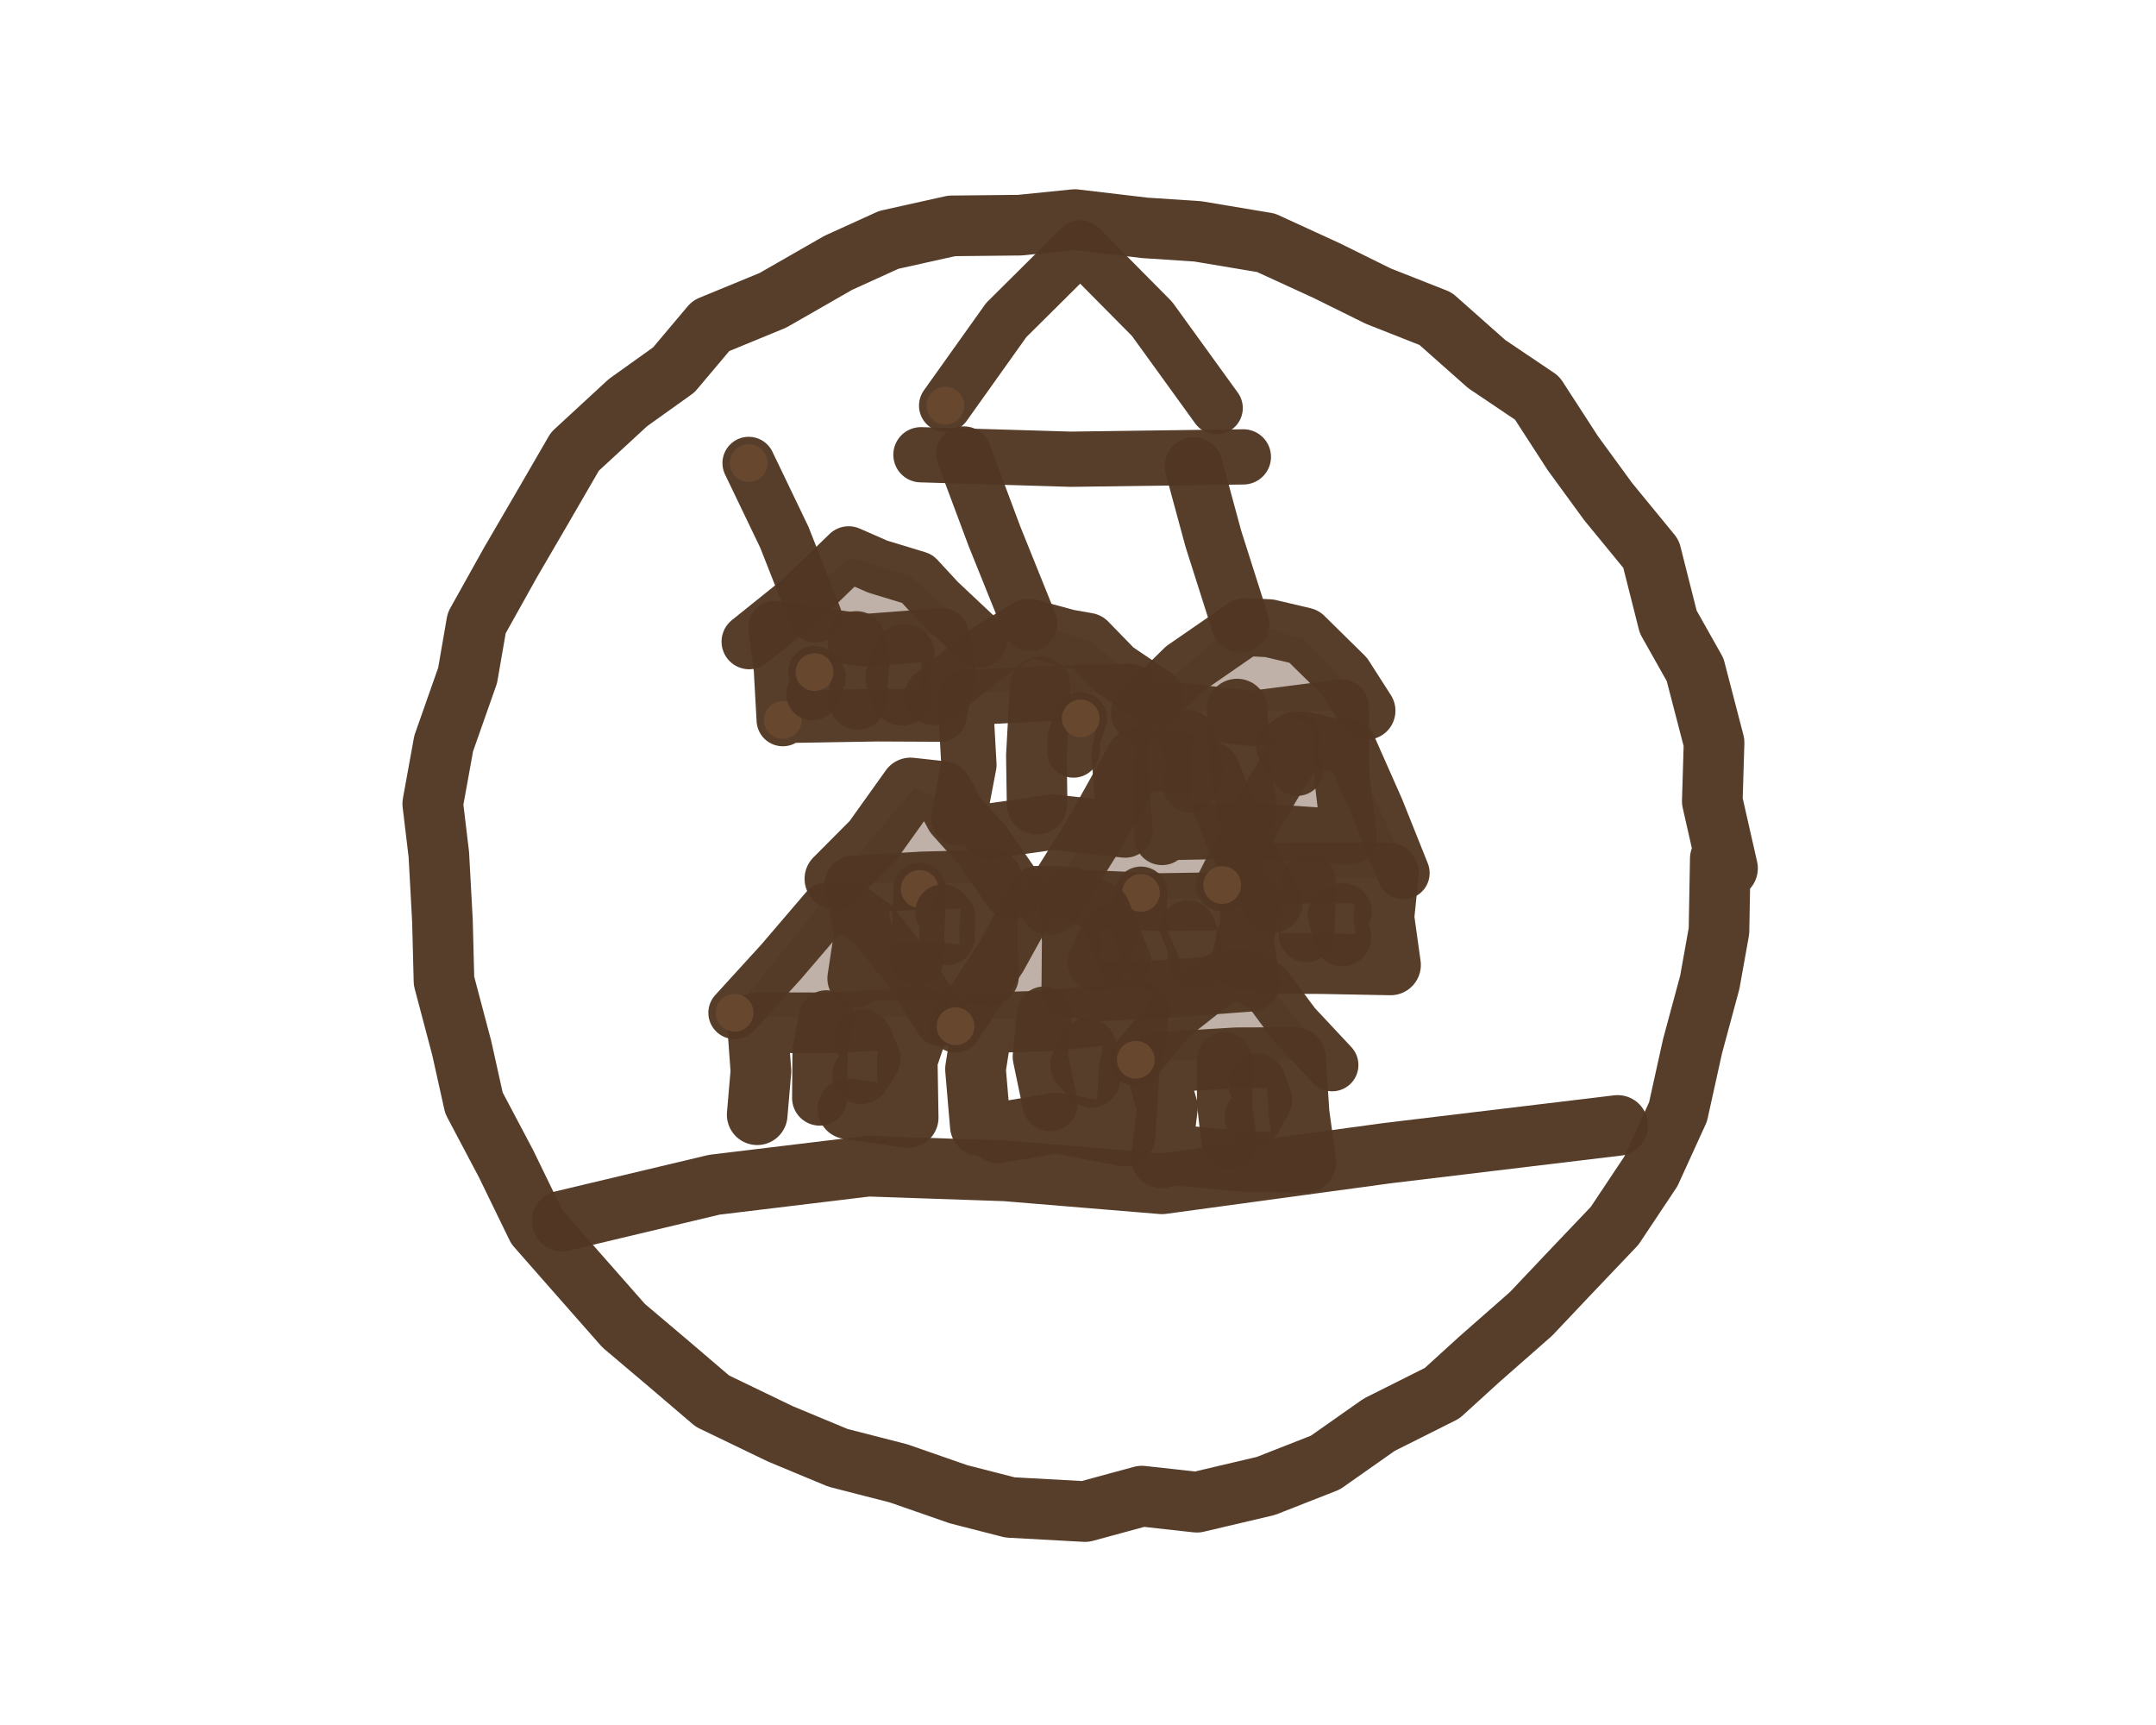
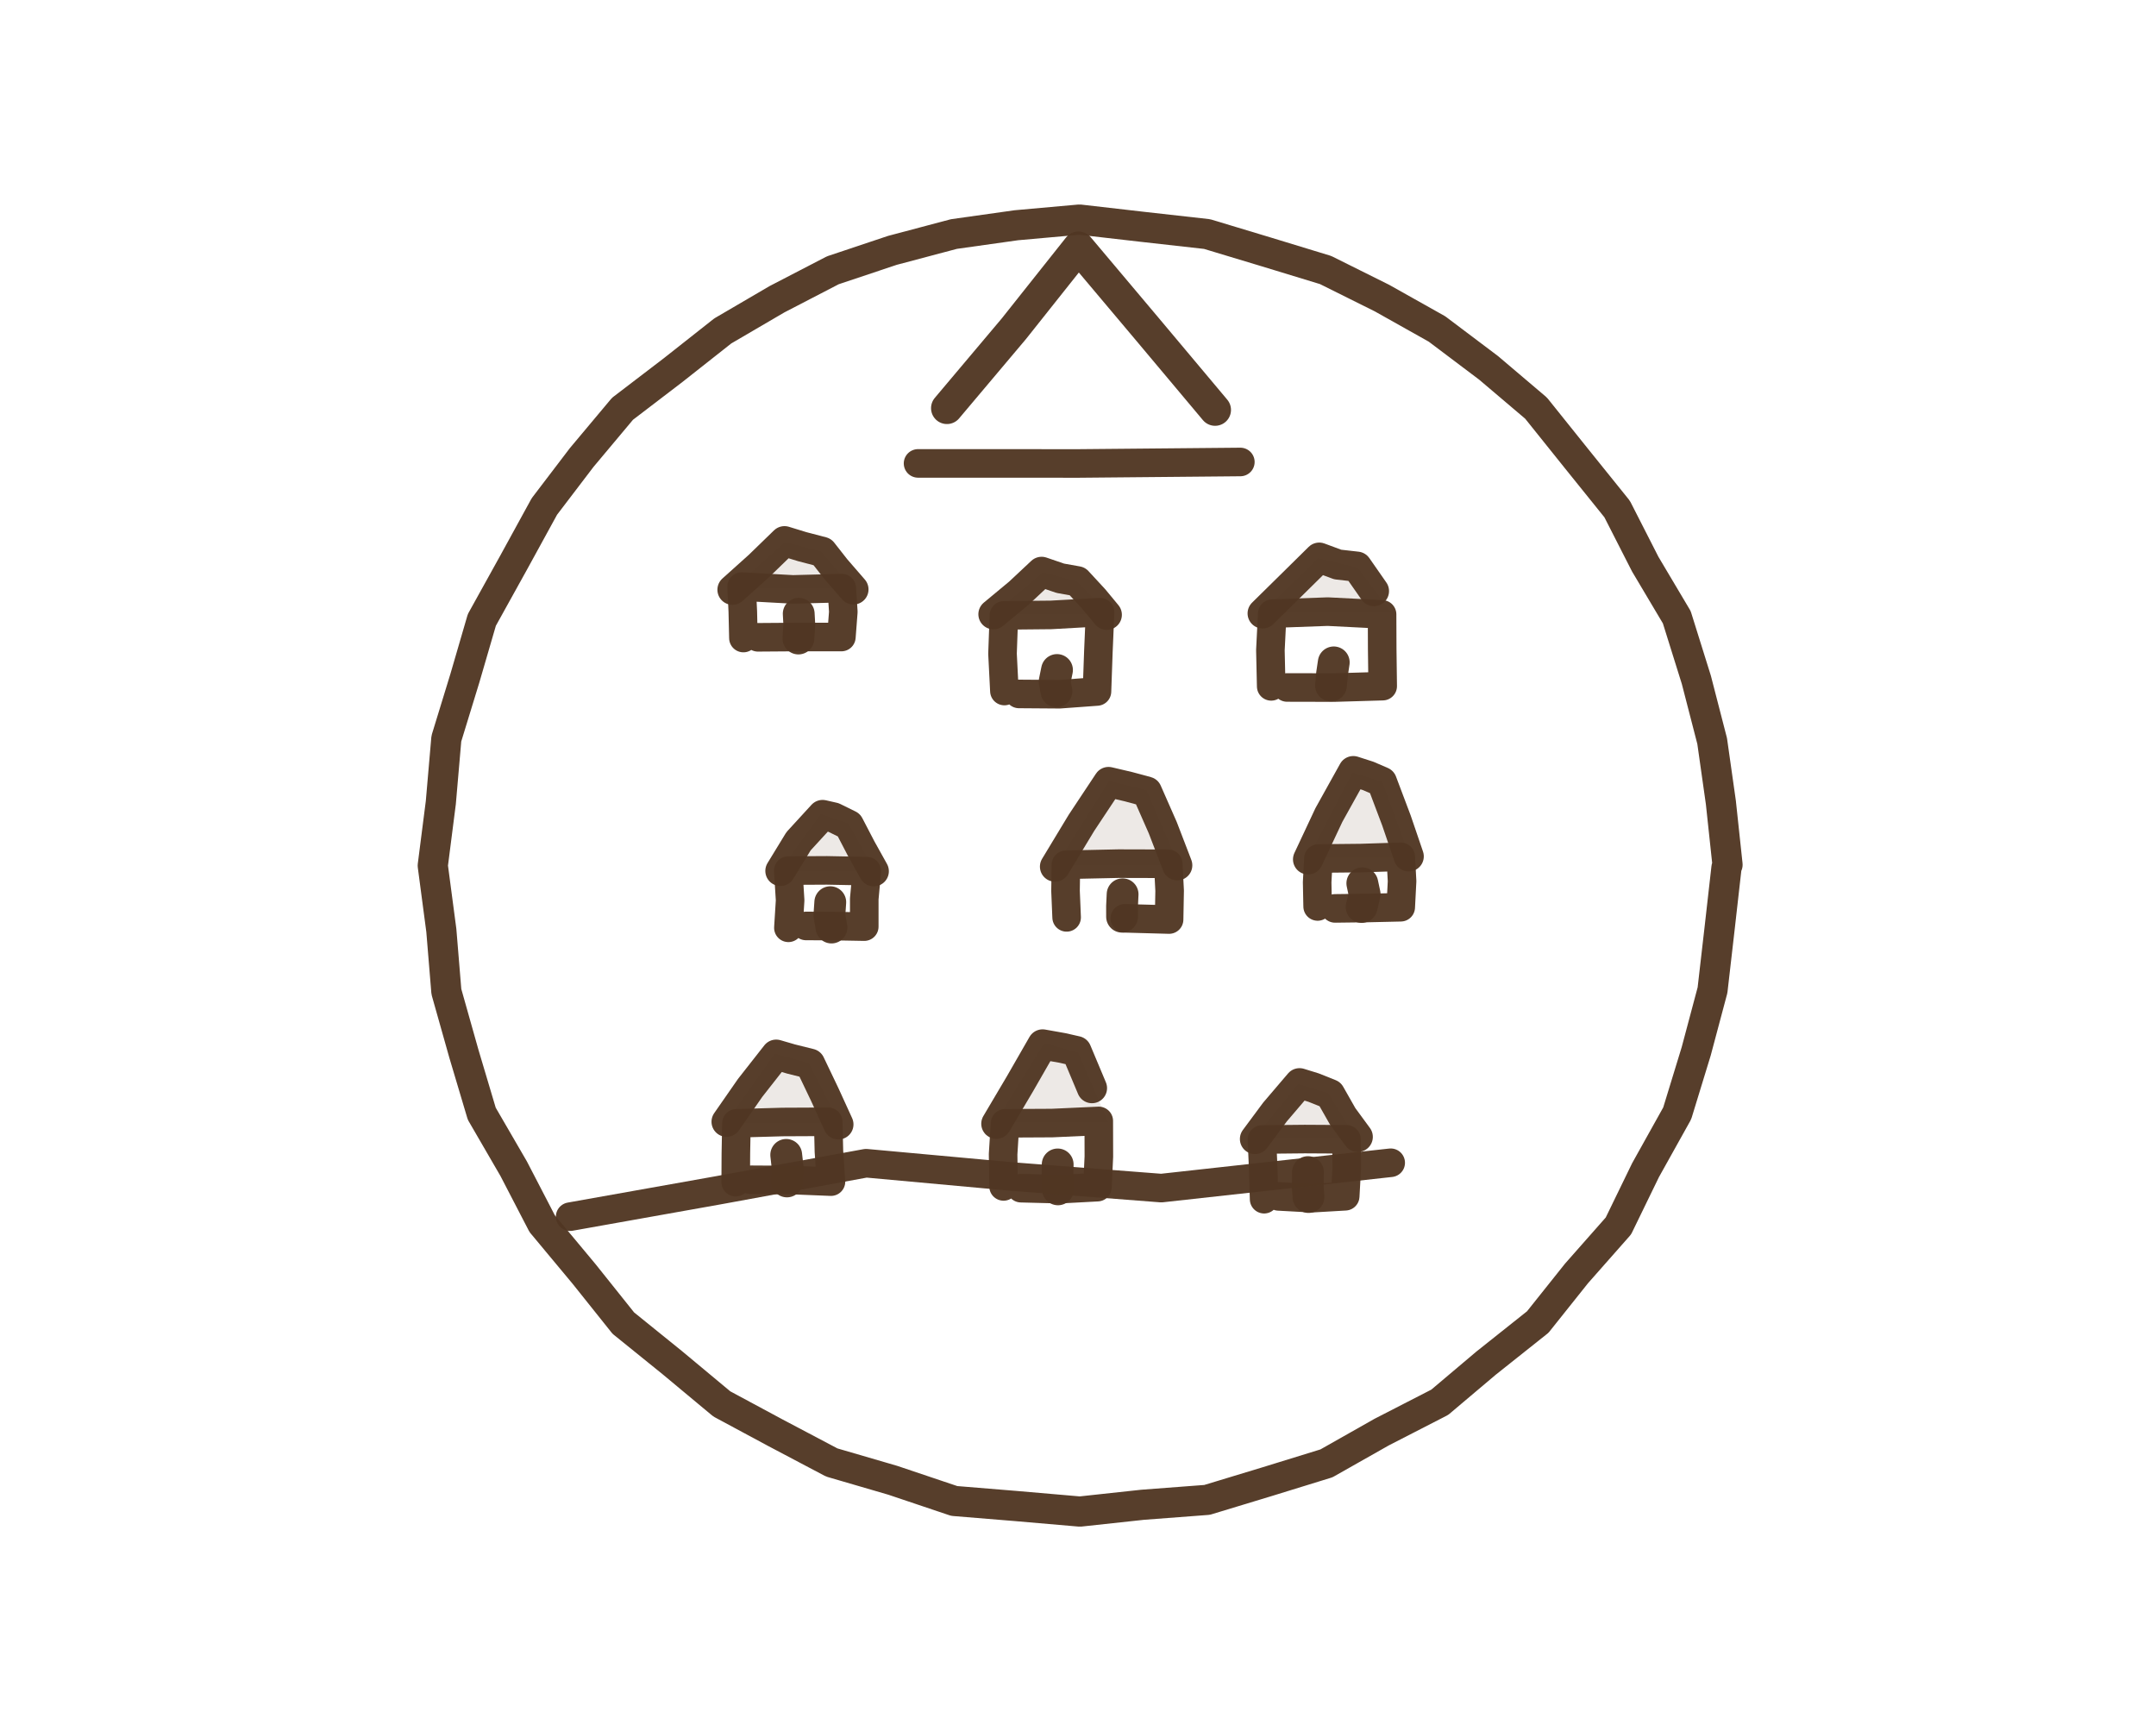
<svg xmlns="http://www.w3.org/2000/svg" viewBox="-40 -32 80 64" fill="none" stroke="#503622" stroke-linecap="round" stroke-linejoin="round">
-   <path d="M-12.025 -8.457 L-8.424 -11.316 L-6.195 -10.616 L-3.833 -8.457Z" fill="#68472f" fill-opacity="0.425" stroke="none" />
-   <path d="M-5.163 -6.33 L-1.678 -8.91 L0.453 -8.21 L2.754 -6.33Z" fill="#68472f" fill-opacity="0.425" stroke="none" />
-   <path d="M2.072 -5.618 L5.937 -8.993 L8.393 -8.293 L10.894 -5.618Z" fill="#68472f" fill-opacity="0.425" stroke="none" />
-   <path d="M-9.065 0.766 L-6.074 -2.758 L-4.367 -2.058 L-2.324 0.766Z" fill="#68472f" fill-opacity="0.425" stroke="none" />
-   <path d="M-1.265 1.357 L2.435 -3.853 L4.749 -3.153 L7.163 1.357Z" fill="#68472f" fill-opacity="0.425" stroke="none" />
-   <path d="M5.226 0.561 L8.385 -4.727 L10.236 -4.027 L12.367 0.561Z" fill="#68472f" fill-opacity="0.425" stroke="none" />
-   <path d="M-12.931 5.73 L-9.47 1.445 L-7.361 2.145 L-5.073 5.73Z" fill="#68472f" fill-opacity="0.425" stroke="none" />
-   <path d="M-4.835 5.799 L-1.386 0.885 L0.713 1.585 L2.996 5.799Z" fill="#68472f" fill-opacity="0.425" stroke="none" />
-   <path d="M2.138 7.329 L5.305 3.936 L7.163 4.636 L9.298 7.329Z" fill="#68472f" fill-opacity="0.425" stroke="none" />
-   <path d="M-10.952 -5.287 L-11.057 -7.174 L-11.257 -8.726 L-7.936 -8.244 L-5.033 -8.467 L-4.772 -7.087 L-5.101 -5.454 L-7.439 -5.465 L-10.629 -5.412" stroke-width="1.95" opacity="0.96" />
-   <circle cx="-10.952" cy="-5.287" r=".7" fill="#68472f" stroke="none" />
-   <path d="M-12.201 -8.194 L-10.257 -9.755 L-8.509 -11.45 L-7.434 -10.978 L-5.966 -10.531 L-5.18 -9.681 L-3.655 -8.247" stroke-width="2.05" opacity="0.96" />
-   <path d="M-8.224 -8.25 L-8.073 -7.411 L-8.174 -6.001" stroke-width="2.15" opacity="0.96" />
-   <path d="M-6.447 -7.731 L-6.766 -6.876 L-6.536 -6.203" stroke-width="2.25" opacity="0.96" />
-   <path d="M-9.776 -7.064 L-9.585 -6.87 L-9.85 -6.249" stroke-width="1.95" opacity="0.96" />
-   <circle cx="-9.776" cy="-7.064" r=".7" fill="#68472f" stroke="none" />
-   <path d="M-4.425 -1.643 L-4.047 -3.624 L-4.186 -6.112 L-1.219 -6.271 L1.902 -6.35 L1.525 -3.946 L1.75 -1.202 L-0.925 -1.5 L-3.324 -1.158" stroke-width="2.05" opacity="0.96" />
-   <path d="M-5.361 -6.174 L-3.28 -7.83 L-1.842 -8.714 L-0.382 -8.319 L0.351 -8.189 L1.364 -7.149 L2.827 -6.159" stroke-width="2.15" opacity="0.96" />
-   <path d="M-1.403 -6.518 L-1.544 -3.971 L-1.517 -2.167" stroke-width="2.25" opacity="0.96" />
-   <path d="M0.102 -5.345 L-0.153 -4.603 L-0.169 -4.122" stroke-width="1.95" opacity="0.96" />
-   <circle cx="0.102" cy="-5.345" r=".7" fill="#68472f" stroke="none" />
-   <path d="M3.119 -0.928 L3.111 -3.233 L3.269 -5.702 L6.453 -5.343 L9.763 -5.767 L9.788 -3.172 L10.057 -0.94 L6.561 -1.176 L3.609 -1.117" stroke-width="2.05" opacity="0.96" />
-   <path d="M2.298 -5.558 L3.955 -7.19 L6.196 -8.737 L7.096 -8.691 L8.386 -8.387 L9.882 -6.914 L10.704 -5.631" stroke-width="2.15" opacity="0.96" />
-   <path d="M5.903 -5.692 L5.999 -3.853 L6.266 -1.944" stroke-width="2.25" opacity="0.96" />
-   <path d="M8.035 -4.617 L7.583 -4.318 L8.135 -3.447" stroke-width="1.95" opacity="0.96" />
-   <circle cx="8.035" cy="-4.617" r=".7" fill="#68472f" stroke="none" />
-   <path d="M4.073 -4.637 L4.349 -3.514 L4.179 -2.88" stroke-width="2.05" opacity="0.96" />
-   <path d="M-8.224 4.301 L-7.963 2.581 L-8.332 0.821 L-5.78 0.67 L-3.148 0.605 L-3.333 2.382 L-3.271 4.224 L-5.216 4.034 L-7.655 4.057" stroke-width="2.15" opacity="0.96" />
-   <path d="M-9.021 0.605 L-7.612 -0.81 L-6.214 -2.766 L-5.029 -2.636 L-4.562 -1.769 L-3.553 -0.645 L-2.433 0.974" stroke-width="2.25" opacity="0.96" />
-   <path d="M-5.875 0.982 L-5.921 2.382 L-5.958 3.576" stroke-width="1.95" opacity="0.96" />
-   <circle cx="-5.875" cy="0.982" r=".7" fill="#68472f" stroke="none" />
-   <path d="M-5.012 1.835 L-4.843 2.011 L-4.863 2.78" stroke-width="2.05" opacity="0.96" />
-   <path d="M-0.279 4.69 L-0.264 2.91 L-0.352 1.328 L3.072 1.472 L6.444 1.42 L6.183 2.865 L6.433 4.453 L3.267 4.687 L0.445 4.829" stroke-width="2.15" opacity="0.96" />
-   <path d="M-1.048 1.575 L0.564 -0.995 L2.163 -3.861 L3.717 -3.701 L4.892 -3.372 L5.878 -0.895 L7.209 1.482" stroke-width="2.25" opacity="0.96" />
-   <path d="M2.336 1.126 L2.31 2.646 L2.818 3.815" stroke-width="1.95" opacity="0.96" />
-   <circle cx="2.336" cy="1.126" r=".7" fill="#68472f" stroke="none" />
-   <path d="M4.075 2.423 L4.332 3.061 L4.377 3.633" stroke-width="2.05" opacity="0.96" />
-   <path d="M1.164 2.647 L0.97 3.08 L0.689 3.693" stroke-width="2.15" opacity="0.96" />
-   <path d="M6.089 3.564 L6.428 2.21 L6.28 0.405 L8.667 0.391 L11.52 0.385 L11.351 2.038 L11.597 3.8 L8.999 3.751 L7.023 3.744" stroke-width="2.25" opacity="0.96" />
-   <path d="M5.35 0.834 L6.696 -1.834 L8.361 -4.63 L9.424 -4.377 L10.087 -4.323 L11.127 -1.974 L12.073 0.39" stroke-width="1.95" opacity="0.96" />
-   <circle cx="5.35" cy="0.834" r=".7" fill="#68472f" stroke="none" />
-   <path d="M8.544 0.719 L8.52 1.86 L8.474 2.676" stroke-width="2.05" opacity="0.96" />
-   <path d="M9.824 1.837 L9.607 1.929 L9.807 2.777" stroke-width="2.15" opacity="0.96" />
-   <path d="M-11.904 9.358 L-11.765 7.743 L-11.897 5.942 L-9.257 5.949 L-5.809 5.777 L-6.337 7.328 L-6.301 9.463 L-8.535 9.138" stroke-width="2.25" opacity="0.96" />
-   <path d="M-12.741 5.576 L-11.016 3.685 L-9.332 1.716 L-8.439 1.695 L-7.591 2.297 L-6.246 4.015 L-5.093 5.847" stroke-width="1.95" opacity="0.96" />
-   <circle cx="-12.741" cy="5.576" r=".7" fill="#68472f" stroke="none" />
-   <path d="M-9.331 5.764 L-9.571 6.972 L-9.584 8.738" stroke-width="2.05" opacity="0.96" />
-   <path d="M-7.979 6.53 L-7.662 7.287 L-8.042 7.885" stroke-width="2.15" opacity="0.96" />
-   <path d="M-3.625 9.764 L-3.804 7.667 L-3.537 5.951 L-0.839 5.866 L2.283 5.507 L1.894 7.749 L1.747 10.15 L-0.8 9.664 L-2.96 10.028" stroke-width="2.25" opacity="0.96" />
-   <path d="M-4.544 6.075 L-2.875 3.545 L-1.525 1.102 L-0.23 1.125 L0.96 1.747 L1.749 3.701" stroke-width="1.95" opacity="0.96" />
-   <circle cx="-4.544" cy="6.075" r=".7" fill="#68472f" stroke="none" />
-   <path d="M-1.247 5.623 L-1.399 7.209 L-1.037 8.945" stroke-width="2.05" opacity="0.96" />
-   <path d="M0.35 6.854 L0.044 7.518 L0.498 8.02" stroke-width="2.15" opacity="0.96" />
-   <path d="M3.092 10.958 L3.319 9.09 L2.843 7.428 L5.88 7.245 L8.068 7.237 L8.203 9.298 L8.454 11.128 L6.203 11.091 L3.705 10.866" stroke-width="2.25" opacity="0.96" />
-   <path d="M2.146 7.319 L3.472 5.729 L5.371 4.232 L6.153 4.194 L7.005 4.638 L8.042 6.029 L9.43 7.514" stroke-width="1.95" opacity="0.96" />
-   <circle cx="2.146" cy="7.319" r=".7" fill="#68472f" stroke="none" />
-   <path d="M5.434 7.32 L5.438 8.902 L5.6 10.342" stroke-width="2.05" opacity="0.96" />
-   <path d="M6.644 8.163 L6.869 8.811 L6.519 9.44" stroke-width="2.15" opacity="0.96" />
-   <path d="M-19.142 13.3 L-13.499 11.956 L-7.787 11.266 L-2.689 11.441 L3.117 11.921 L11.497 10.781 L20.025 9.756" stroke-width="2.25" opacity="0.96" />
-   <path d="M-12.218 -14.819 L-10.897 -12.069 L-9.741 -9.133" stroke-width="1.95" opacity="0.96" />
-   <circle cx="-12.218" cy="-14.819" r=".7" fill="#68472f" stroke="none" />
-   <path d="M-4.241 -15.157 L-3.1 -12.104 L-1.794 -8.864" stroke-width="2.05" opacity="0.96" />
-   <path d="M4.293 -14.701 L5.022 -12.013 L6.024 -8.863" stroke-width="2.15" opacity="0.96" />
-   <path d="M23.833 -0.14 L23.784 2.541 L23.443 4.444 L22.803 6.816 L22.264 9.253 L21.255 11.463 L19.912 13.479 L18.241 15.234 L16.81 16.747 L14.888 18.436 L13.51 19.69 L11.176 20.86 L9.18 22.263 L6.97 23.131 L4.408 23.734 L2.369 23.508 L0.261 24.081 L-2.525 23.928 L-4.436 23.438 L-6.659 22.664 L-8.908 22.087 L-11.043 21.199 L-13.564 19.984 L-15.15 18.63 L-16.858 17.185 L-18.518 15.3 L-20.084 13.518 L-21.218 11.185 L-22.413 8.925 L-22.868 6.88 L-23.525 4.396 L-23.583 2.154 L-23.717 -0.3 L-23.942 -2.181 L-23.537 -4.416 L-22.649 -6.94 L-22.312 -8.885 L-21.064 -11.122 L-19.855 -13.196 L-18.667 -15.247 L-16.701 -17.061 L-14.999 -18.277 L-13.622 -19.911 L-11.323 -20.857 L-8.892 -22.25 L-7.019 -23.101 L-4.686 -23.62 L-2.16 -23.646 L-0.12 -23.853 L2.485 -23.545 L4.439 -23.417 L6.976 -22.993 L9.247 -21.951 L11.139 -21.015 L13.268 -20.175 L15.167 -18.492 L17.035 -17.234 L18.361 -15.187 L19.673 -13.389 L21.263 -11.45 L21.901 -8.925 L22.898 -7.155 L23.602 -4.446 L23.536 -2.273 L24.101 0.217" stroke-width="2.25" opacity="0.96" />
-   <path d="M-4.925 -16.95 L-2.664 -20.124 L0.086 -22.855 L2.747 -20.169 L5.14 -16.861" stroke-width="1.95" opacity="0.96" />
-   <circle cx="-4.925" cy="-16.95" r=".7" fill="#68472f" stroke="none" />
-   <path d="M-5.828 -15.128 L-0.265 -14.962 L6.136 -15.049" stroke-width="2.05" opacity="0.96" />
+   <path d="M-12.781 -10.178 L-10.873 -11.89 L-9.538 -11.541 L-8.372 -10.178Z" fill="#68472f" fill-opacity="0.12" stroke="none" />
+   <path d="M-3.134 -9.225 L-1.295 -10.77 L-0.019 -10.42 L1.111 -9.225Z" fill="#68472f" fill-opacity="0.12" stroke="none" />
+   <path d="M6.842 -9.271 L8.908 -11.291 L10.38 -10.942 L11.629 -9.271Z" fill="#68472f" fill-opacity="0.12" stroke="none" />
+   <path d="M-11.083 0.311 L-9.541 -1.8 L-8.518 -1.45 L-7.543 0.311Z" fill="#68472f" fill-opacity="0.12" stroke="none" />
+   <path d="M-0.81 0.089 L1.157 -3.031 L2.543 -2.682 L3.74 0.089Z" fill="#68472f" fill-opacity="0.12" stroke="none" />
+   <path d="M8.542 -0.176 L10.185 -3.343 L11.294 -2.994 L12.321 -0.176Z" fill="#68472f" fill-opacity="0.12" stroke="none" />
+   <path d="M-13.073 9.656 L-11.25 7.09 L-9.986 7.439 L-8.865 9.656Z" fill="#68472f" fill-opacity="0.12" stroke="none" />
+   <path d="M-3.069 9.641 L-1.252 6.698 L0.005 7.047 L1.123 9.641Z" fill="#68472f" fill-opacity="0.12" stroke="none" />
+   <path d="M6.526 10.244 L8.174 8.212 L9.287 8.561 L10.317 10.244Z" fill="#68472f" fill-opacity="0.12" stroke="none" />
+   <path d="M-12.415 -8.328 L-12.438 -9.319 L-12.482 -10.237 L-10.578 -10.132 L-8.765 -10.18 L-8.708 -9.3 L-8.78 -8.365 L-10.235 -8.367 L-11.877 -8.355" stroke-width="1.06" opacity="0.96" />
+   <path d="M-12.82 -10.12 L-11.834 -11.005 L-10.891 -11.92 L-10.233 -11.718 L-9.487 -11.523 L-8.991 -10.891 L-8.333 -10.132" stroke-width="1.12" opacity="0.96" />
+   <path d="M-10.374 -8.31 L-10.341 -8.832 L-10.363 -9.229" stroke-width="1.18" opacity="0.96" />
+   <path d="M-2.731 -6.362 L-2.801 -7.746 L-2.75 -9.169 L-1.002 -9.186 L0.819 -9.288 L0.756 -7.822 L0.704 -6.345 L-0.686 -6.243 L-2.19 -6.254" stroke-width="1.06" opacity="0.96" />
+   <path d="M-3.137 -9.211 L-2.185 -10.001 L-1.35 -10.783 L-0.658 -10.546 L-0.024 -10.433 L0.594 -9.764 L1.068 -9.191" stroke-width="1.12" opacity="0.96" />
+   <path d="M-0.801 -6.352 L-0.867 -6.711 L-0.779 -7.142" stroke-width="1.18" opacity="0.96" />
+   <path d="M7.169 -6.535 L7.139 -7.879 L7.207 -9.233 L9.267 -9.308 L11.283 -9.206 L11.288 -7.909 L11.306 -6.543 L9.506 -6.49 L7.758 -6.494" stroke-width="1.06" opacity="0.96" />
+   <path d="M6.852 -9.242 L7.884 -10.258 L8.951 -11.31 L9.637 -11.056 L10.35 -10.975 L10.981 -10.07" stroke-width="1.12" opacity="0.96" />
+   <path d="M9.387 -6.568 L9.427 -7.001 L9.49 -7.425" stroke-width="1.18" opacity="0.96" />
+   <path d="M-10.746 2.423 L-10.682 1.404 L-10.751 0.3 L-9.315 0.292 L-7.836 0.321 L-7.931 1.35 L-7.931 2.379 L-9.03 2.359 L-10.093 2.354" stroke-width="1.06" opacity="0.96" />
+   <path d="M-11.042 0.312 L-10.37 -0.788 L-9.477 -1.762 L-9.069 -1.669 L-8.5 -1.389 L-8.049 -0.522 L-7.578 0.324" stroke-width="1.12" opacity="0.96" />
+   <path d="M-9.147 2.413 L-9.225 1.956 L-9.192 1.473" stroke-width="1.18" opacity="0.96" />
+   <path d="M-0.422 2.036 L-0.463 1.053 L-0.449 0.084 L1.504 0.042 L3.349 0.047 L3.4 1.048 L3.38 2.116 L1.736 2.071" stroke-width="1.06" opacity="0.96" />
+   <path d="M-0.853 0.152 L0.128 -1.471 L1.133 -2.986 L1.871 -2.813 L2.557 -2.628 L3.146 -1.29 L3.682 0.104" stroke-width="1.12" opacity="0.96" />
+   <path d="M1.635 2.011 L1.634 1.626 L1.655 1.179" stroke-width="1.18" opacity="0.96" />
+   <path d="M8.892 1.631 L8.874 0.734 L8.92 -0.148 L10.488 -0.164 L11.976 -0.211 L12.025 0.696 L11.975 1.66 L10.753 1.688 L9.538 1.703" stroke-width="1.06" opacity="0.96" />
+   <path d="M8.537 -0.116 L9.309 -1.761 L10.215 -3.39 L10.768 -3.212 L11.275 -2.993 L11.816 -1.56 L12.271 -0.227" stroke-width="1.12" opacity="0.96" />
+   <path d="M10.524 1.651 L10.636 1.175 L10.55 0.772" stroke-width="1.18" opacity="0.96" />
+   <path d="M-12.701 11.86 L-12.695 10.789 L-12.674 9.676 L-10.961 9.628 L-9.268 9.62 L-9.242 10.722 L-9.166 11.84 L-10.659 11.78 L-12.156 11.771" stroke-width="1.06" opacity="0.96" />
+   <path d="M-13.039 9.618 L-12.165 8.361 L-11.199 7.13 L-10.639 7.293 L-9.943 7.466 L-9.4 8.602 L-8.891 9.716" stroke-width="1.12" opacity="0.96" />
+   <path d="M-10.799 11.833 L-10.769 11.362 L-10.827 10.848" stroke-width="1.18" opacity="0.96" />
+   <path d="M-2.762 12.018 L-2.779 10.824 L-2.707 9.676 L-0.966 9.667 L0.771 9.588 L0.774 10.914 L0.721 12.045 L-0.677 12.12 L-2.115 12.083" stroke-width="1.06" opacity="0.96" />
+   <path d="M-3.03 9.692 L-2.154 8.212 L-1.314 6.75 L-0.571 6.882 L-0.058 6.999 L0.518 8.371" stroke-width="1.12" opacity="0.96" />
+   <path d="M-0.743 12.127 L-0.76 11.596 L-0.754 11.202" stroke-width="1.18" opacity="0.96" />
+   <path d="M6.906 12.492 L6.871 11.317 L6.825 10.277 L8.415 10.261 L9.963 10.27 L9.972 11.345 L9.915 12.383 L8.675 12.455 L7.443 12.388" stroke-width="1.06" opacity="0.96" />
+   <path d="M6.567 10.258 L7.308 9.259 L8.22 8.19 L8.738 8.35 L9.353 8.595 L9.82 9.417 L10.38 10.18" stroke-width="1.12" opacity="0.96" />
+   <path d="M8.552 12.412 L8.526 12.041 L8.533 11.486" stroke-width="1.18" opacity="0.96" />
+   <path d="M-18.844 13.14 L-13.353 12.162 L-7.864 11.157 L-2.455 11.651 L3.091 12.08 L11.603 11.14" stroke-width="1.06" opacity="0.96" />
+   <path d="M24.062 0.193 L23.809 2.43 L23.544 4.736 L22.939 7.005 L22.234 9.307 L21.059 11.414 L20.052 13.485 L18.497 15.247 L17.059 17.05 L15.14 18.576 L13.423 20.026 L11.266 21.134 L9.218 22.293 L7.024 22.97 L4.789 23.648 L2.4 23.829 L0.071 24.081 L-2.324 23.874 L-4.592 23.688 L-6.872 22.921 L-9.137 22.26 L-11.216 21.163 L-13.217 20.087 L-15.057 18.555 L-16.871 17.089 L-18.329 15.264 L-19.882 13.4 L-20.939 11.362 L-22.124 9.32 L-22.783 7.109 L-23.437 4.792 L-23.624 2.519 L-23.942 0.115 L-23.643 -2.223 L-23.438 -4.597 L-22.75 -6.84 L-22.121 -8.999 L-20.943 -11.124 L-19.801 -13.208 L-18.416 -15.026 L-16.902 -16.833 L-15.02 -18.271 L-13.181 -19.722 L-11.169 -20.898 L-9.097 -21.972 L-6.888 -22.711 L-4.603 -23.317 L-2.288 -23.643 L0.056 -23.853 L2.425 -23.581 L4.79 -23.316 L6.984 -22.654 L9.187 -21.982 L11.28 -20.94 L13.32 -19.795 L15.235 -18.352 L16.996 -16.858 L18.505 -14.976 L20.005 -13.114 L21.048 -11.069 L22.218 -9.1 L22.945 -6.775 L23.531 -4.506 L23.854 -2.228 L24.101 0.083" stroke-width="1.12" opacity="0.96" />
+   <path d="M-4.863 -16.857 L-2.38 -19.803 L0.018 -22.821 L2.566 -19.796 L5.087 -16.792" stroke-width="1.18" opacity="0.96" />
+   <path d="M-5.935 -14.807 L0.043 -14.805 L6.024 -14.86" stroke-width="1.06" opacity="0.96" />
</svg>
